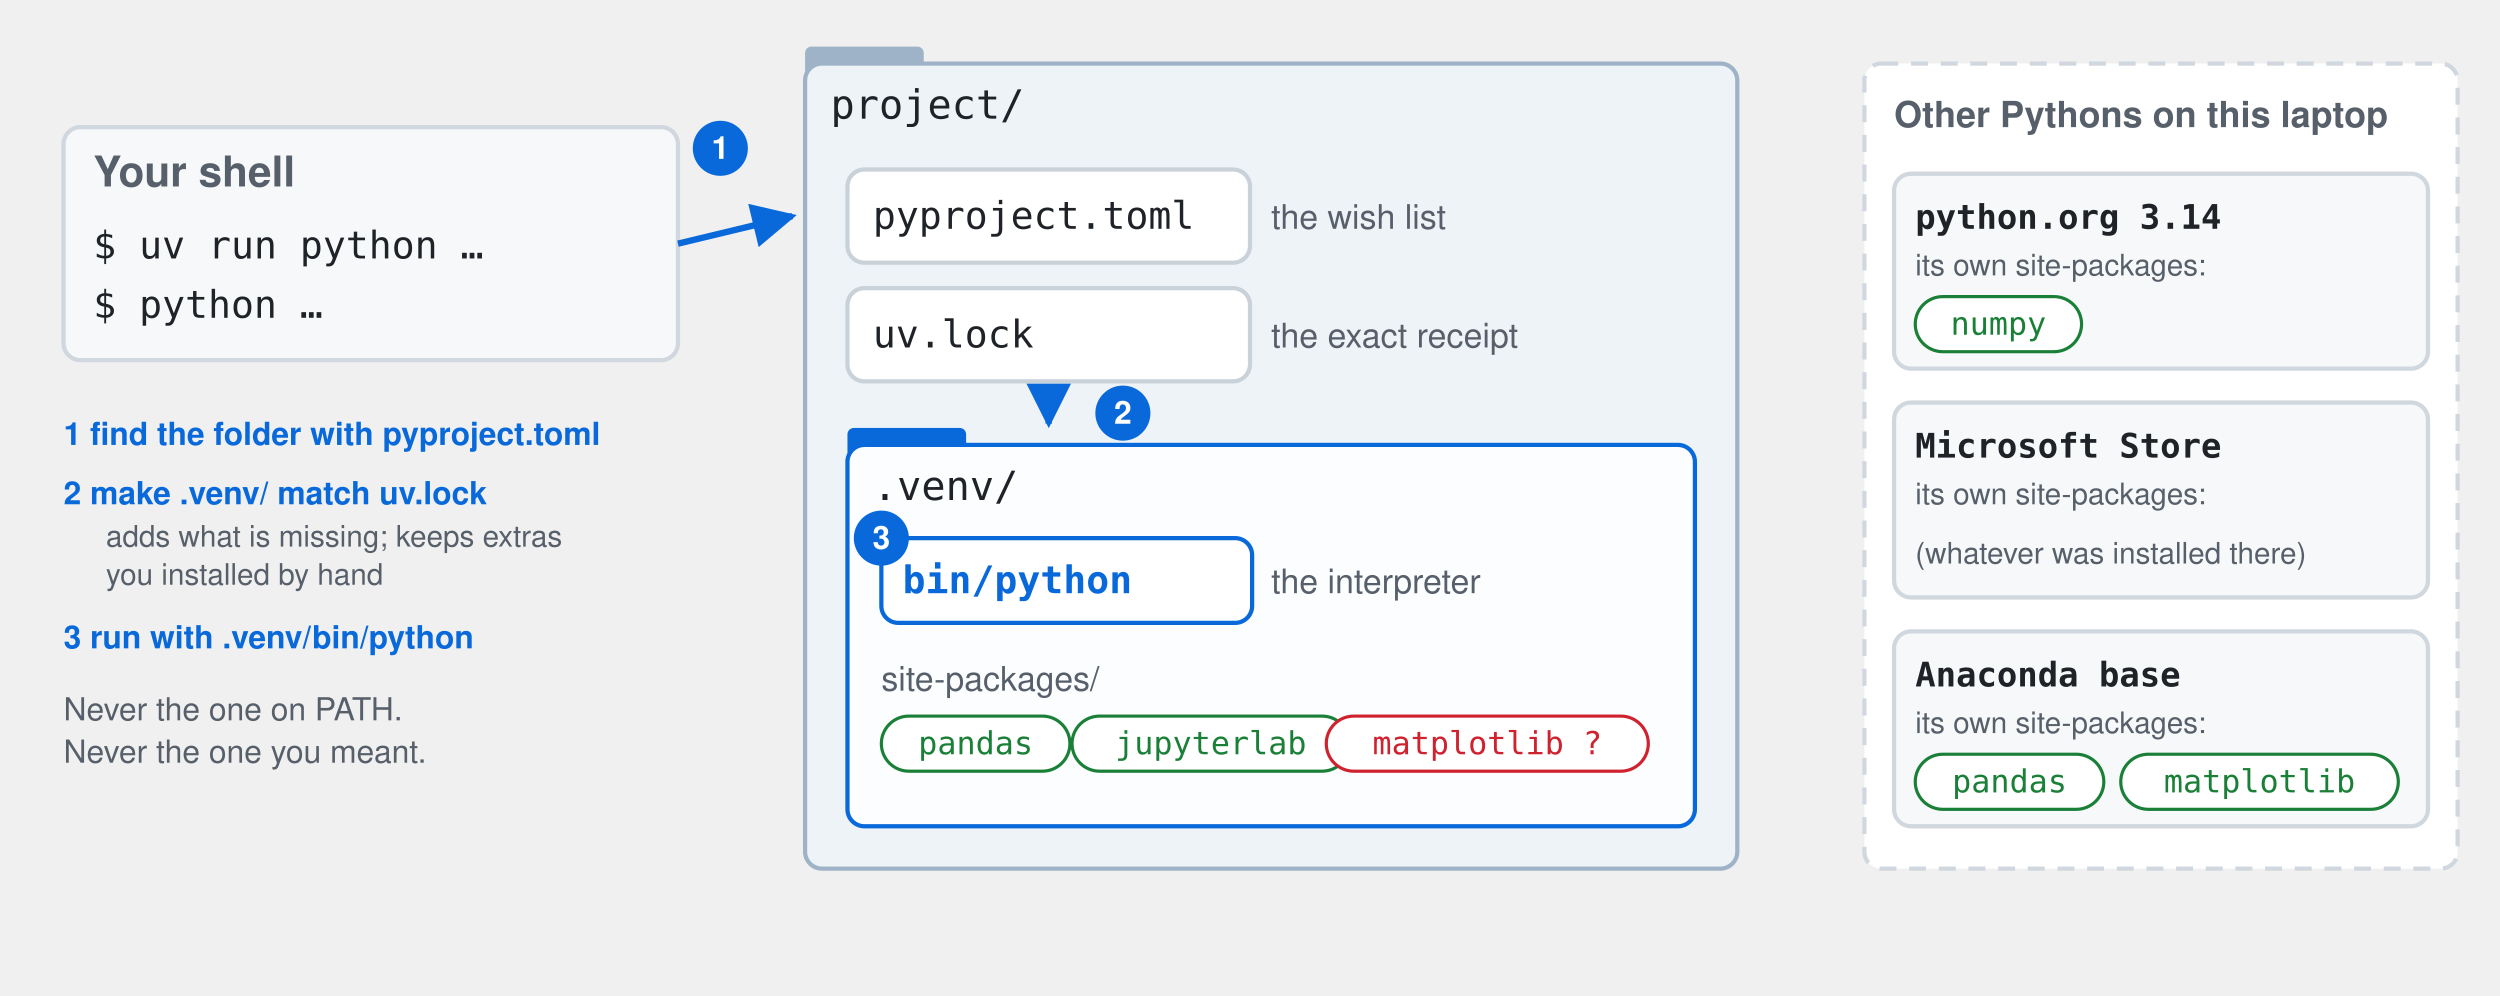
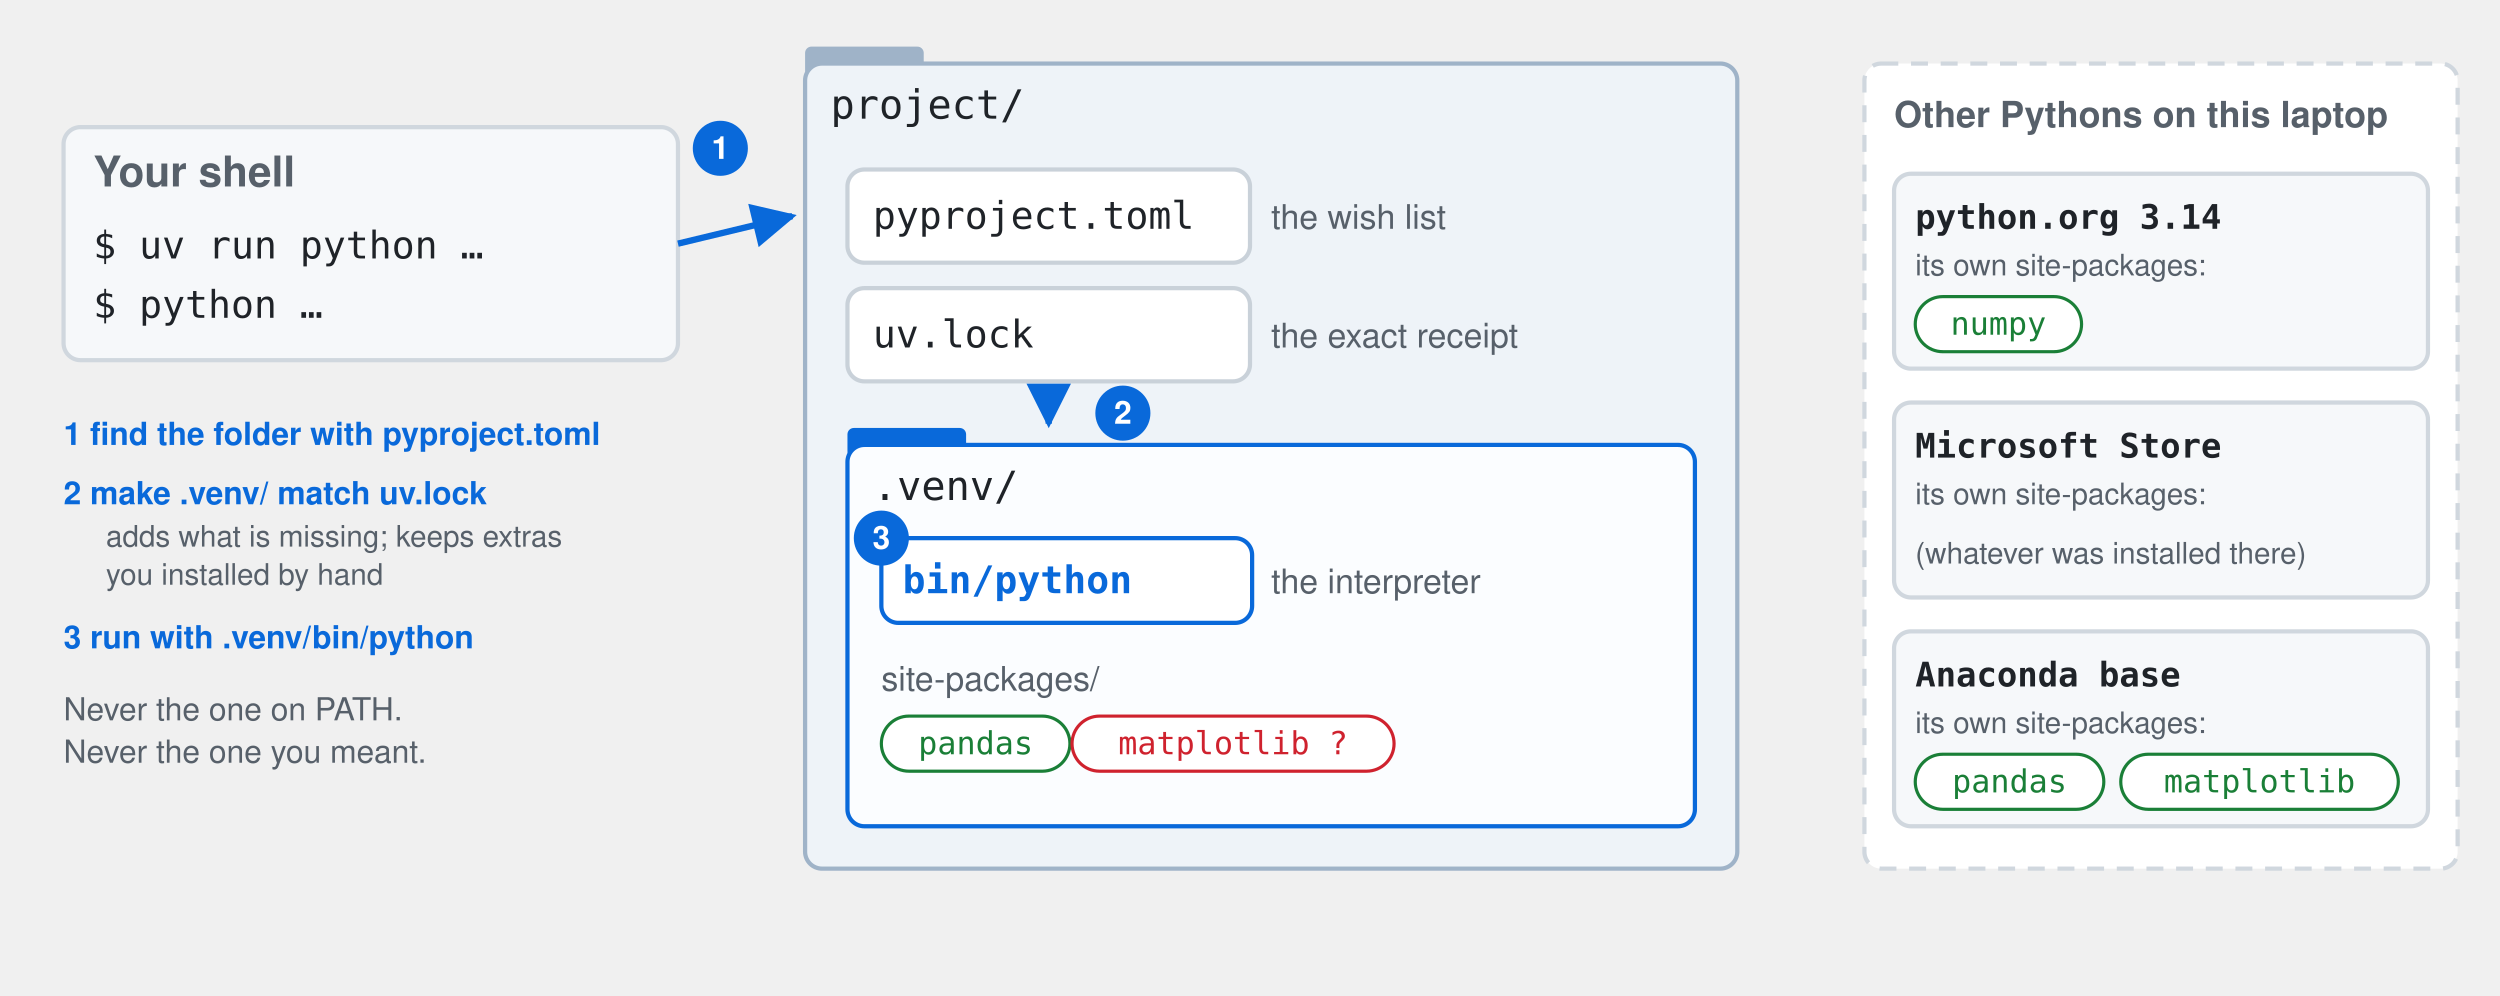
<svg xmlns="http://www.w3.org/2000/svg" width="1180" height="470" viewBox="0 0 1180 470" font-family="-apple-system, BlinkMacSystemFont, 'Segoe UI', Helvetica, Arial, sans-serif" font-size="20" fill="#1f2328">
  <defs>
    <marker id="ah-blue" viewBox="0 0 10 10" refX="9" refY="5" markerWidth="7" markerHeight="7" orient="auto-start-reverse">
      <path d="M0,0 L10,5 L0,10 z" fill="#0969da" />
    </marker>
    <marker id="ah-green" viewBox="0 0 10 10" refX="9" refY="5" markerWidth="7" markerHeight="7" orient="auto-start-reverse">
      <path d="M0,0 L10,5 L0,10 z" fill="#1a7f37" />
    </marker>
    <marker id="ah-red" viewBox="0 0 10 10" refX="9" refY="5" markerWidth="7" markerHeight="7" orient="auto-start-reverse">
      <path d="M0,0 L10,5 L0,10 z" fill="#cf222e" />
    </marker>
    <marker id="ah-purple" viewBox="0 0 10 10" refX="9" refY="5" markerWidth="7" markerHeight="7" orient="auto-start-reverse">
      <path d="M0,0 L10,5 L0,10 z" fill="#8250df" />
    </marker>
    <marker id="ah-ink" viewBox="0 0 10 10" refX="9" refY="5" markerWidth="7" markerHeight="7" orient="auto-start-reverse">
      <path d="M0,0 L10,5 L0,10 z" fill="#57606a" />
    </marker>
    <marker id="ah-orange" viewBox="0 0 10 10" refX="9" refY="5" markerWidth="7" markerHeight="7" orient="auto-start-reverse">
      <path d="M0,0 L10,5 L0,10 z" fill="#bc4c00" />
    </marker>
  </defs>
  <rect x="30" y="60" width="290" height="110" rx="8" fill="#f6f8fa" stroke="#d0d7de" stroke-width="2" />
  <text x="44" y="88" font-size="20" fill="#57606a" font-weight="700" text-anchor="start">Your shell</text>
  <text x="44" y="122" font-family="'SF Mono', Menlo, Consolas, 'DejaVu Sans Mono', monospace" font-size="18" fill="#1f2328" font-weight="400" textLength="183.6" lengthAdjust="spacingAndGlyphs" xml:space="preserve">$ uv run python …</text>
  <text x="44" y="150" font-family="'SF Mono', Menlo, Consolas, 'DejaVu Sans Mono', monospace" font-size="18" fill="#1f2328" font-weight="400" textLength="108.0" lengthAdjust="spacingAndGlyphs" xml:space="preserve">$ python …</text>
  <rect x="380" y="22" width="56" height="14" rx="3" fill="#9fb3c8" />
  <rect x="380" y="30" width="440" height="380" rx="8" fill="#eef3f8" stroke="#9fb3c8" stroke-width="2" />
  <text x="392" y="56" font-family="'SF Mono', Menlo, Consolas, 'DejaVu Sans Mono', monospace" font-size="19" fill="#1f2328" font-weight="400" textLength="91.2" lengthAdjust="spacingAndGlyphs" xml:space="preserve">project/</text>
  <rect x="400" y="80" width="190" height="44" rx="8" fill="#fff" stroke="#c9d1d9" stroke-width="2" />
  <text x="412" y="108" font-family="'SF Mono', Menlo, Consolas, 'DejaVu Sans Mono', monospace" font-size="18" fill="#1f2328" font-weight="400" textLength="151.2" lengthAdjust="spacingAndGlyphs" xml:space="preserve">pyproject.toml</text>
  <text x="600" y="108" font-size="16" fill="#57606a" font-weight="400" text-anchor="start">the wish list</text>
  <rect x="400" y="136" width="190" height="44" rx="8" fill="#fff" stroke="#c9d1d9" stroke-width="2" />
  <text x="412" y="164" font-family="'SF Mono', Menlo, Consolas, 'DejaVu Sans Mono', monospace" font-size="18" fill="#1f2328" font-weight="400" textLength="75.6" lengthAdjust="spacingAndGlyphs" xml:space="preserve">uv.lock</text>
  <text x="600" y="164" font-size="16" fill="#57606a" font-weight="400" text-anchor="start">the exact receipt</text>
  <rect x="400" y="202" width="56" height="14" rx="3" fill="#0969da" />
  <rect x="400" y="210" width="400" height="180" rx="8" fill="#fbfdff" stroke="#0969da" stroke-width="2" />
  <text x="412" y="236" font-family="'SF Mono', Menlo, Consolas, 'DejaVu Sans Mono', monospace" font-size="19" fill="#1f2328" font-weight="400" textLength="68.4" lengthAdjust="spacingAndGlyphs" xml:space="preserve">.venv/</text>
  <rect x="416" y="254" width="175" height="40" rx="8" fill="#fff" stroke="#0969da" stroke-width="2" />
  <text x="426" y="280" font-family="'SF Mono', Menlo, Consolas, 'DejaVu Sans Mono', monospace" font-size="18" fill="#0969da" font-weight="700" textLength="108.0" lengthAdjust="spacingAndGlyphs" xml:space="preserve">bin/python</text>
  <text x="600" y="280" font-size="16" fill="#57606a" font-weight="400" text-anchor="start">the interpreter</text>
  <text x="416" y="326" font-size="16" fill="#57606a" font-weight="400" text-anchor="start">site-packages/</text>
  <rect x="416" y="338" width="89.0" height="26" rx="13" fill="#fff" stroke="#1a7f37" stroke-width="1.5" />
  <text x="460.5" y="356" text-anchor="middle" font-family="'SF Mono', Menlo, Consolas, 'DejaVu Sans Mono', monospace" font-size="15" fill="#1a7f37">pandas</text>
-   <rect x="506" y="338" width="131.0" height="26" rx="13" fill="#fff" stroke="#1a7f37" stroke-width="1.5" />
-   <text x="571.5" y="356" text-anchor="middle" font-family="'SF Mono', Menlo, Consolas, 'DejaVu Sans Mono', monospace" font-size="15" fill="#1a7f37">jupyterlab</text>
-   <rect x="626" y="338" width="152.0" height="26" rx="13" fill="#fff" stroke="#cf222e" stroke-width="1.5" />
-   <text x="702.0" y="356" text-anchor="middle" font-family="'SF Mono', Menlo, Consolas, 'DejaVu Sans Mono', monospace" font-size="15" fill="#cf222e">matplotlib ?</text>
+   <rect x="506" y="338" width="152.0" height="26" rx="13" fill="#fff" stroke="#cf222e" stroke-width="1.5" />
+   <text x="582.0" y="356" text-anchor="middle" font-family="'SF Mono', Menlo, Consolas, 'DejaVu Sans Mono', monospace" font-size="15" fill="#cf222e">matplotlib ?</text>
  <rect x="880" y="30" width="280" height="380" rx="8" fill="#fff" stroke="#d0d7de" stroke-width="2" stroke-dasharray="8 6" />
  <text x="894" y="60" font-size="17" fill="#57606a" font-weight="700" text-anchor="start">Other Pythons on this laptop</text>
  <rect x="894" y="82" width="252" height="92" rx="8" fill="#f6f8fa" stroke="#d0d7de" stroke-width="2" />
  <text x="904" y="108" font-family="'SF Mono', Menlo, Consolas, 'DejaVu Sans Mono', monospace" font-size="16" fill="#1f2328" font-weight="700" textLength="144.0" lengthAdjust="spacingAndGlyphs" xml:space="preserve">python.org 3.14</text>
  <text x="904" y="130" font-size="14" fill="#57606a" font-weight="400" text-anchor="start">its own site-packages:</text>
  <rect x="904" y="140" width="78.5" height="26" rx="13" fill="#fff" stroke="#1a7f37" stroke-width="1.5" />
  <text x="943.25" y="158" text-anchor="middle" font-family="'SF Mono', Menlo, Consolas, 'DejaVu Sans Mono', monospace" font-size="15" fill="#1a7f37">numpy</text>
  <rect x="894" y="190" width="252" height="92" rx="8" fill="#f6f8fa" stroke="#d0d7de" stroke-width="2" />
  <text x="904" y="216" font-family="'SF Mono', Menlo, Consolas, 'DejaVu Sans Mono', monospace" font-size="16" fill="#1f2328" font-weight="700" textLength="144.0" lengthAdjust="spacingAndGlyphs" xml:space="preserve">Microsoft Store</text>
  <text x="904" y="238" font-size="14" fill="#57606a" font-weight="400" text-anchor="start">its own site-packages:</text>
  <text x="904" y="266" font-size="14" fill="#57606a" font-weight="400" text-anchor="start">(whatever was installed there)</text>
  <rect x="894" y="298" width="252" height="92" rx="8" fill="#f6f8fa" stroke="#d0d7de" stroke-width="2" />
  <text x="904" y="324" font-family="'SF Mono', Menlo, Consolas, 'DejaVu Sans Mono', monospace" font-size="16" fill="#1f2328" font-weight="700" textLength="124.8" lengthAdjust="spacingAndGlyphs" xml:space="preserve">Anaconda base</text>
  <text x="904" y="346" font-size="14" fill="#57606a" font-weight="400" text-anchor="start">its own site-packages:</text>
  <rect x="904" y="356" width="89.0" height="26" rx="13" fill="#fff" stroke="#1a7f37" stroke-width="1.5" />
  <text x="948.5" y="374" text-anchor="middle" font-family="'SF Mono', Menlo, Consolas, 'DejaVu Sans Mono', monospace" font-size="15" fill="#1a7f37">pandas</text>
  <rect x="1001.0" y="356" width="131.0" height="26" rx="13" fill="#fff" stroke="#1a7f37" stroke-width="1.5" />
  <text x="1066.5" y="374" text-anchor="middle" font-family="'SF Mono', Menlo, Consolas, 'DejaVu Sans Mono', monospace" font-size="15" fill="#1a7f37">matplotlib</text>
  <line x1="320" y1="115" x2="374" y2="102" stroke="#0969da" stroke-width="3" marker-end="url(#ah-blue)" />
  <circle cx="340" cy="70" r="13" fill="#0969da" />
  <text x="340" y="75" text-anchor="middle" font-size="15" font-weight="700" fill="#fff">1</text>
  <line x1="495" y1="182" x2="495" y2="200" stroke="#0969da" stroke-width="3" marker-end="url(#ah-blue)" />
  <circle cx="530" cy="195" r="13" fill="#0969da" />
  <text x="530" y="200" text-anchor="middle" font-size="15" font-weight="700" fill="#fff">2</text>
  <circle cx="416" cy="254" r="13" fill="#0969da" />
  <text x="416" y="259" text-anchor="middle" font-size="15" font-weight="700" fill="#fff">3</text>
  <text x="30" y="210" font-size="15" fill="#0969da" font-weight="700" text-anchor="start">1  find the folder with pyproject.toml</text>
  <text x="30" y="238" font-size="15" fill="#0969da" font-weight="700" text-anchor="start">2  make .venv/ match uv.lock</text>
  <text x="50" y="258" font-size="14" fill="#57606a" font-weight="400" text-anchor="start">adds what is missing; keeps extras</text>
  <text x="50" y="276" font-size="14" fill="#57606a" font-weight="400" text-anchor="start">you installed by hand</text>
  <text x="30" y="306" font-size="15" fill="#0969da" font-weight="700" text-anchor="start">3  run with .venv/bin/python</text>
  <text x="30" y="340" font-size="15" fill="#57606a" font-weight="400" text-anchor="start">Never the one on PATH.</text>
  <text x="30" y="360" font-size="15" fill="#57606a" font-weight="400" text-anchor="start">Never the one you meant.</text>
</svg>
